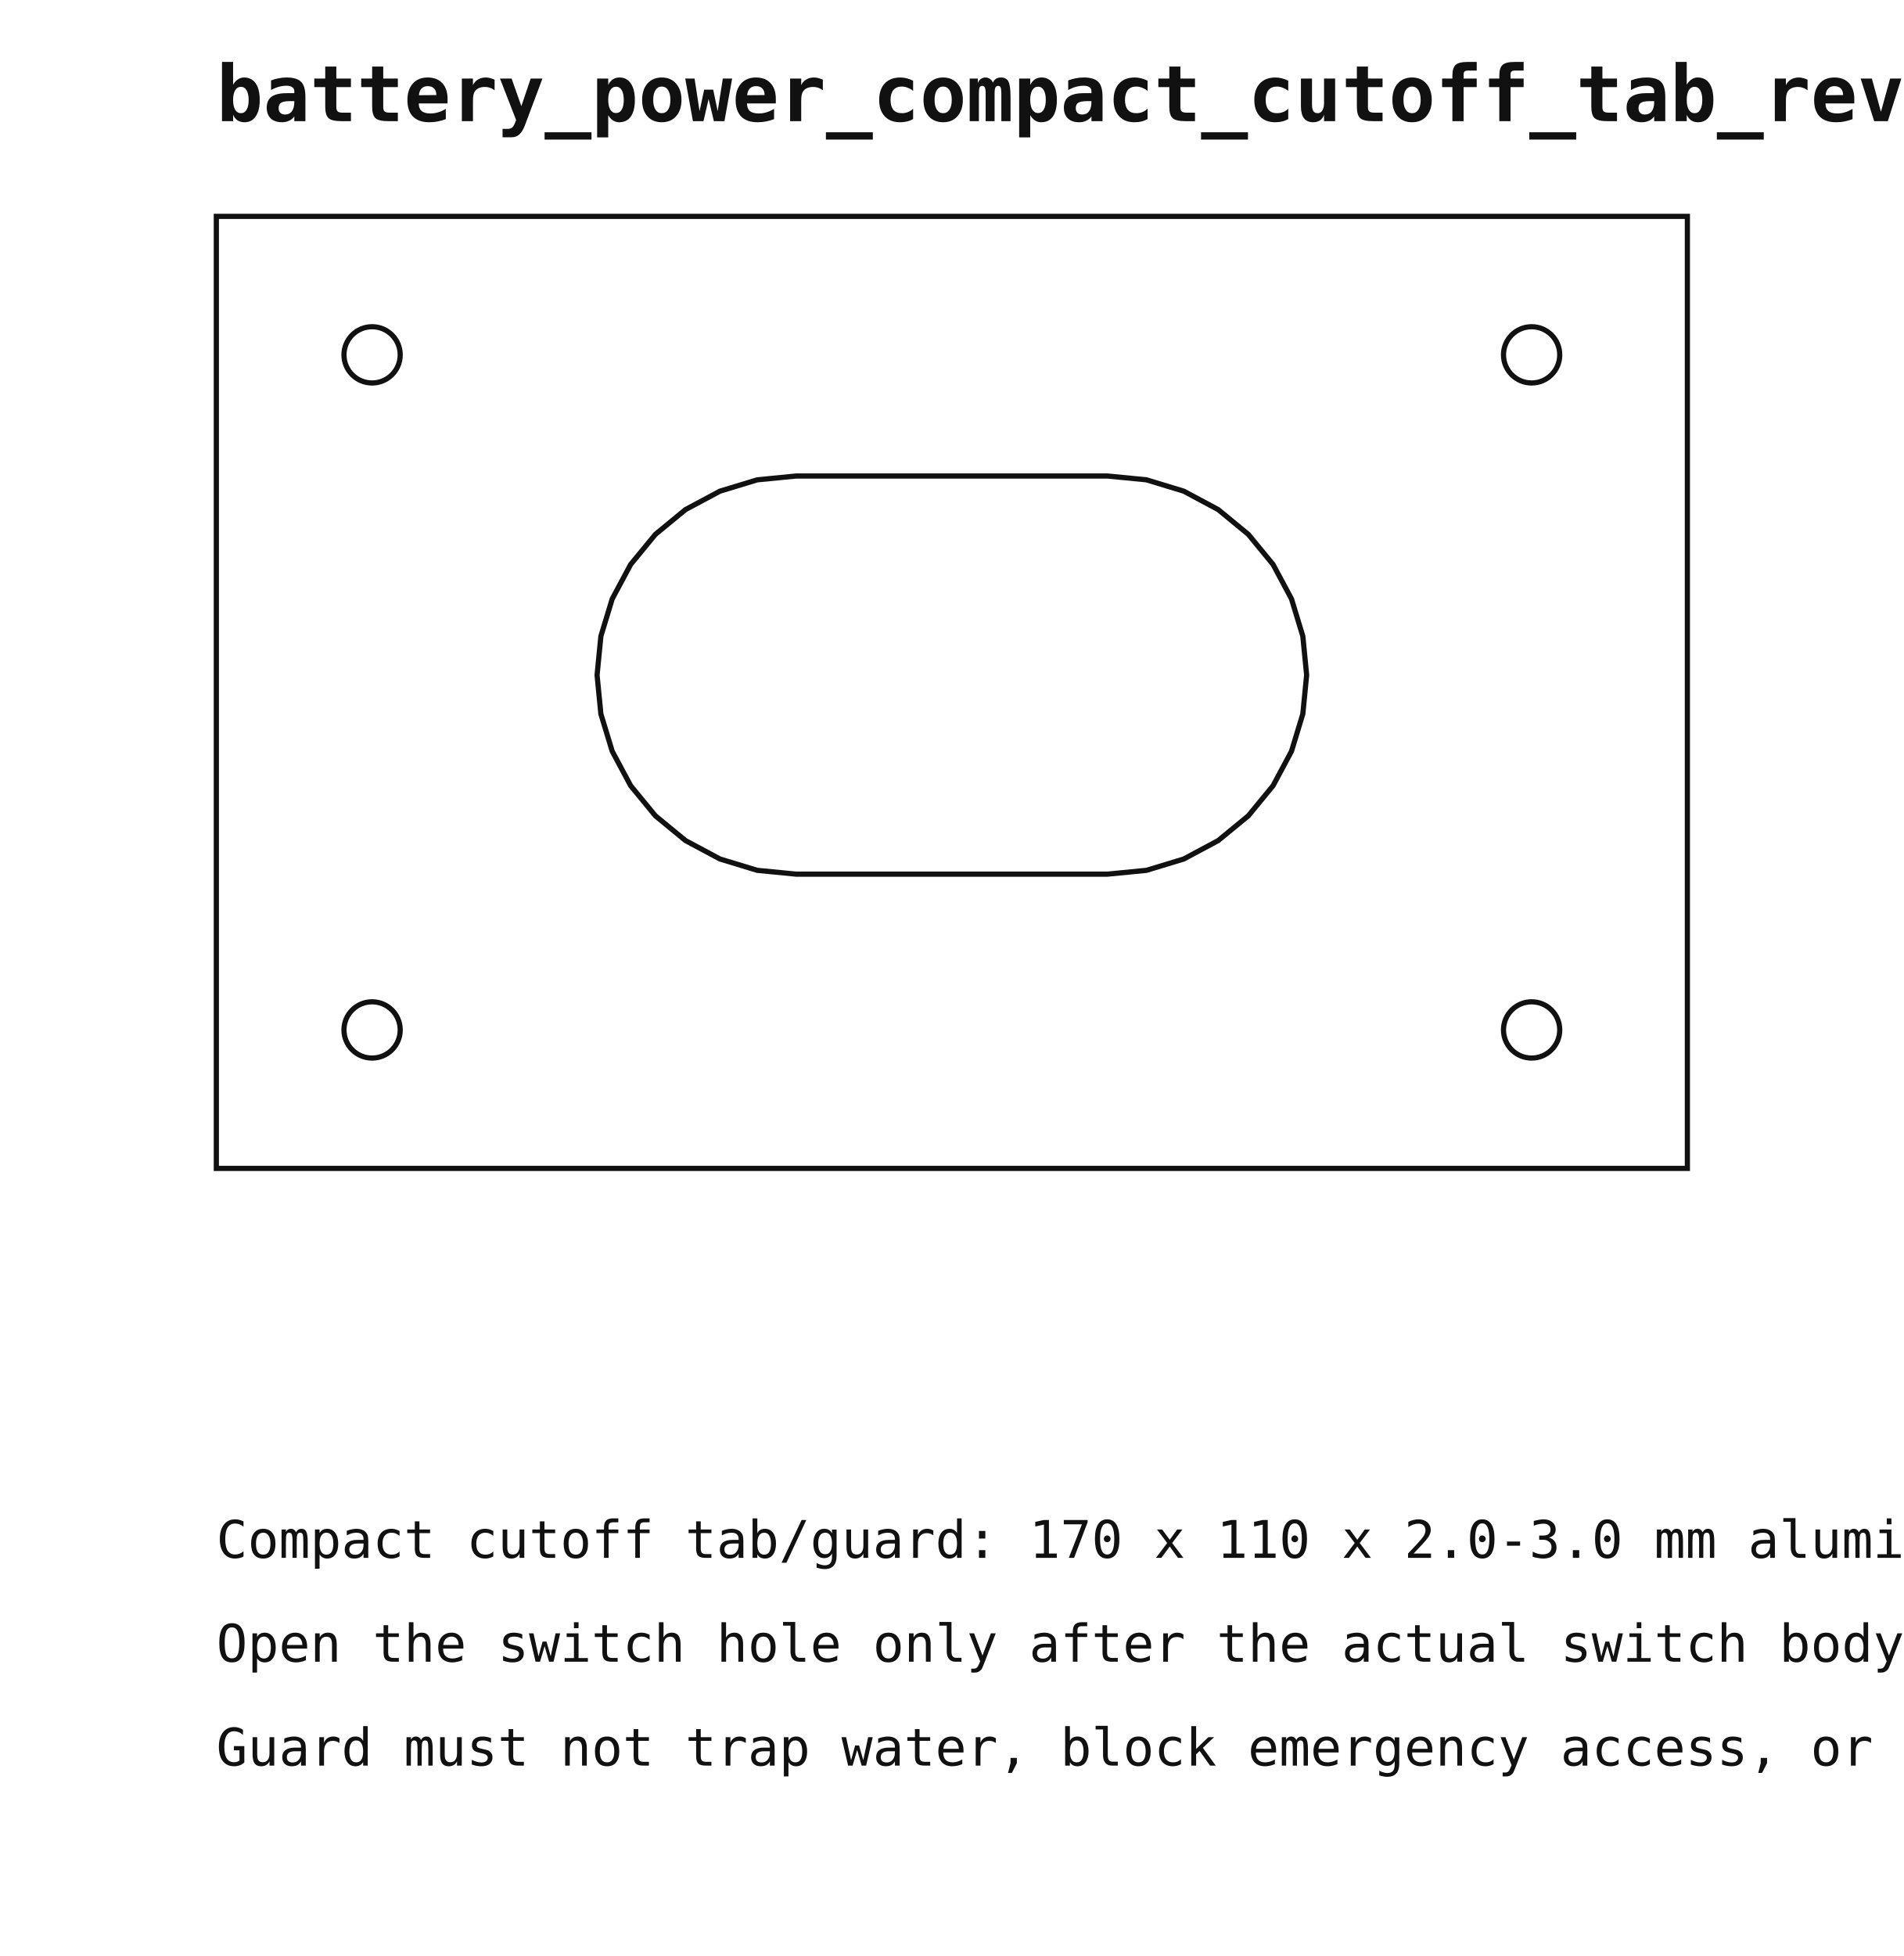
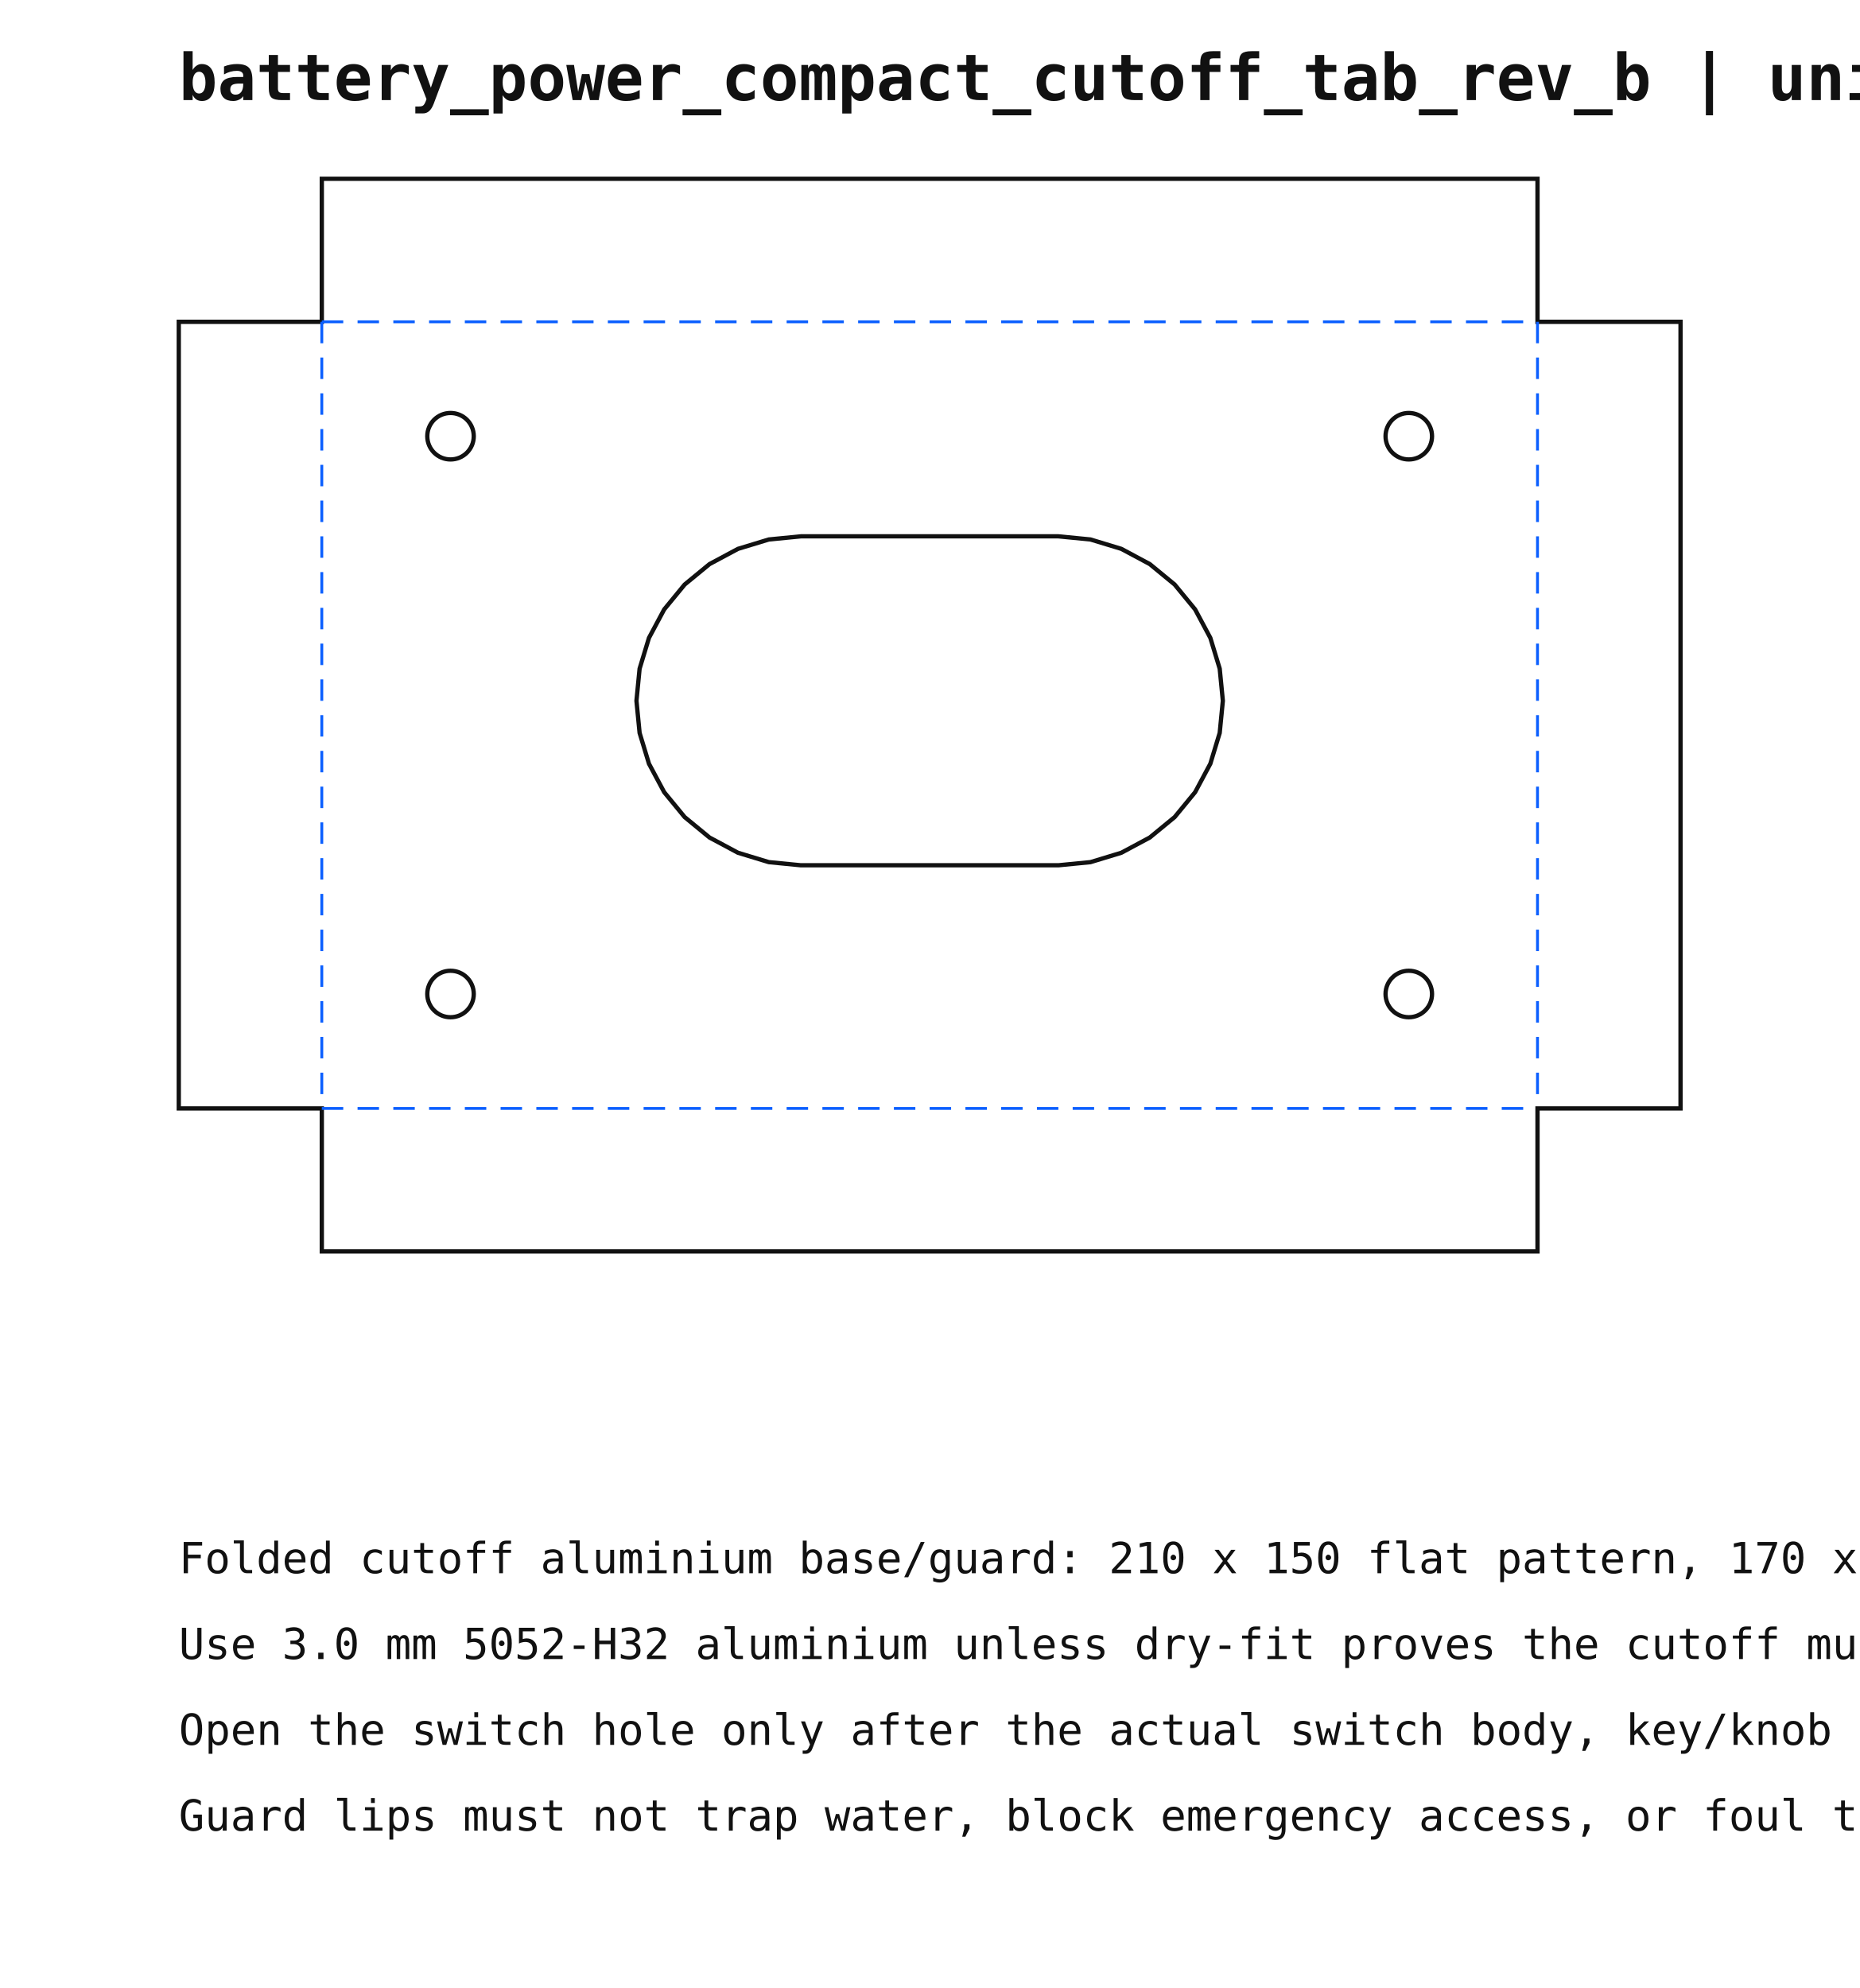
- <svg xmlns="http://www.w3.org/2000/svg" width="220mm" height="226mm" viewBox="0 0 220 226">
+ <svg xmlns="http://www.w3.org/2000/svg" width="260mm" height="278mm" viewBox="0 0 260 278">
  <style>
    .cut { fill: none; stroke: #111; stroke-width: 0.6; }
    .aux { fill: none; stroke: #666; stroke-width: 0.35; }
    .bend { stroke: #0b5fff; stroke-width: 0.4; stroke-dasharray: 3 2; }
    .title { font: 700 9px monospace; fill: #111; }
    .note { font: 6px monospace; fill: #111; }
  </style>
  <text x="25" y="14" class="title">battery_power_compact_cutoff_tab_rev_b  |  units: mm</text>
  <g transform="translate(25,25)">
-     <polygon class="cut" points="0,0 170,0 170,110 0,110" />
-     <polygon class="cut" points="44,53 44.44,48.51 45.75,44.2 47.88,40.22 50.74,36.74 54.22,33.88 58.2,31.75 62.51,30.44 67,30 103,30 107.49,30.44 111.8,31.75 115.78,33.88 119.26,36.74 122.12,40.22 124.25,44.2 125.56,48.51 126,53 126,53 125.56,57.49 124.25,61.8 122.12,65.78 119.26,69.26 115.78,72.12 111.8,74.25 107.49,75.56 103,76 67,76 62.51,75.56 58.2,74.25 54.22,72.12 50.74,69.26 47.88,65.78 45.75,61.8 44.44,57.49 44,53" />
-     <circle class="cut" cx="18" cy="16" r="3.25" />
-     <circle class="cut" cx="152" cy="16" r="3.25" />
-     <circle class="cut" cx="18" cy="94" r="3.25" />
-     <circle class="cut" cx="152" cy="94" r="3.25" />
+     <polygon class="cut" points="20,0 190,0 190,20 210,20 210,130 190,130 190,150 20,150 20,130 0,130 0,20 20,20" />
+     <polygon class="cut" points="64,73 64.44,68.51 65.75,64.2 67.88,60.22 70.74,56.74 74.22,53.88 78.2,51.75 82.51,50.44 87,50 123,50 127.49,50.44 131.8,51.75 135.78,53.88 139.26,56.74 142.12,60.22 144.25,64.2 145.56,68.51 146,73 146,73 145.56,77.49 144.25,81.8 142.12,85.78 139.26,89.26 135.78,92.12 131.8,94.25 127.49,95.56 123,96 87,96 82.51,95.56 78.2,94.25 74.22,92.12 70.74,89.26 67.88,85.78 65.75,81.8 64.44,77.49 64,73" />
+     <circle class="cut" cx="38" cy="36" r="3.25" />
+     <circle class="cut" cx="172" cy="36" r="3.25" />
+     <circle class="cut" cx="38" cy="114" r="3.25" />
+     <circle class="cut" cx="172" cy="114" r="3.25" />
+     <line class="bend" x1="20" y1="20" x2="190" y2="20" />
+     <line class="bend" x1="20" y1="130" x2="190" y2="130" />
+     <line class="bend" x1="20" y1="20" x2="20" y2="130" />
+     <line class="bend" x1="190" y1="20" x2="190" y2="130" />
  </g>
-   <text x="25" y="180" class="note">Compact cutoff tab/guard: 170 x 110 x 2.0-3.0 mm aluminium or plastic; place independently in the most accessible front/top cavity.</text>
-   <text x="25" y="192" class="note">Open the switch hole only after the actual switch body, key/knob sweep, terminal studs, and cable-lug depth are measured.</text>
-   <text x="25" y="204" class="note">Guard must not trap water, block emergency access, or sit where the bonnet or battery terminal service envelope can contact it.</text>
+   <text x="25" y="220" class="note">Folded cutoff aluminium base/guard: 210 x 150 flat pattern, 170 x 110 finished face, 20 mm guard lips bent upward toward the switch/terminal side.</text>
+   <text x="25" y="232" class="note">Use 3.0 mm 5052-H32 aluminium unless dry-fit proves the cutoff must bolt to a steel structural tab instead.</text>
+   <text x="25" y="244" class="note">Open the switch hole only after the actual switch body, key/knob sweep, terminal studs, and cable-lug depth are measured.</text>
+   <text x="25" y="256" class="note">Guard lips must not trap water, block emergency access, or foul the switch body, cable lugs, bonnet, or battery terminal service envelope.</text>
</svg>
